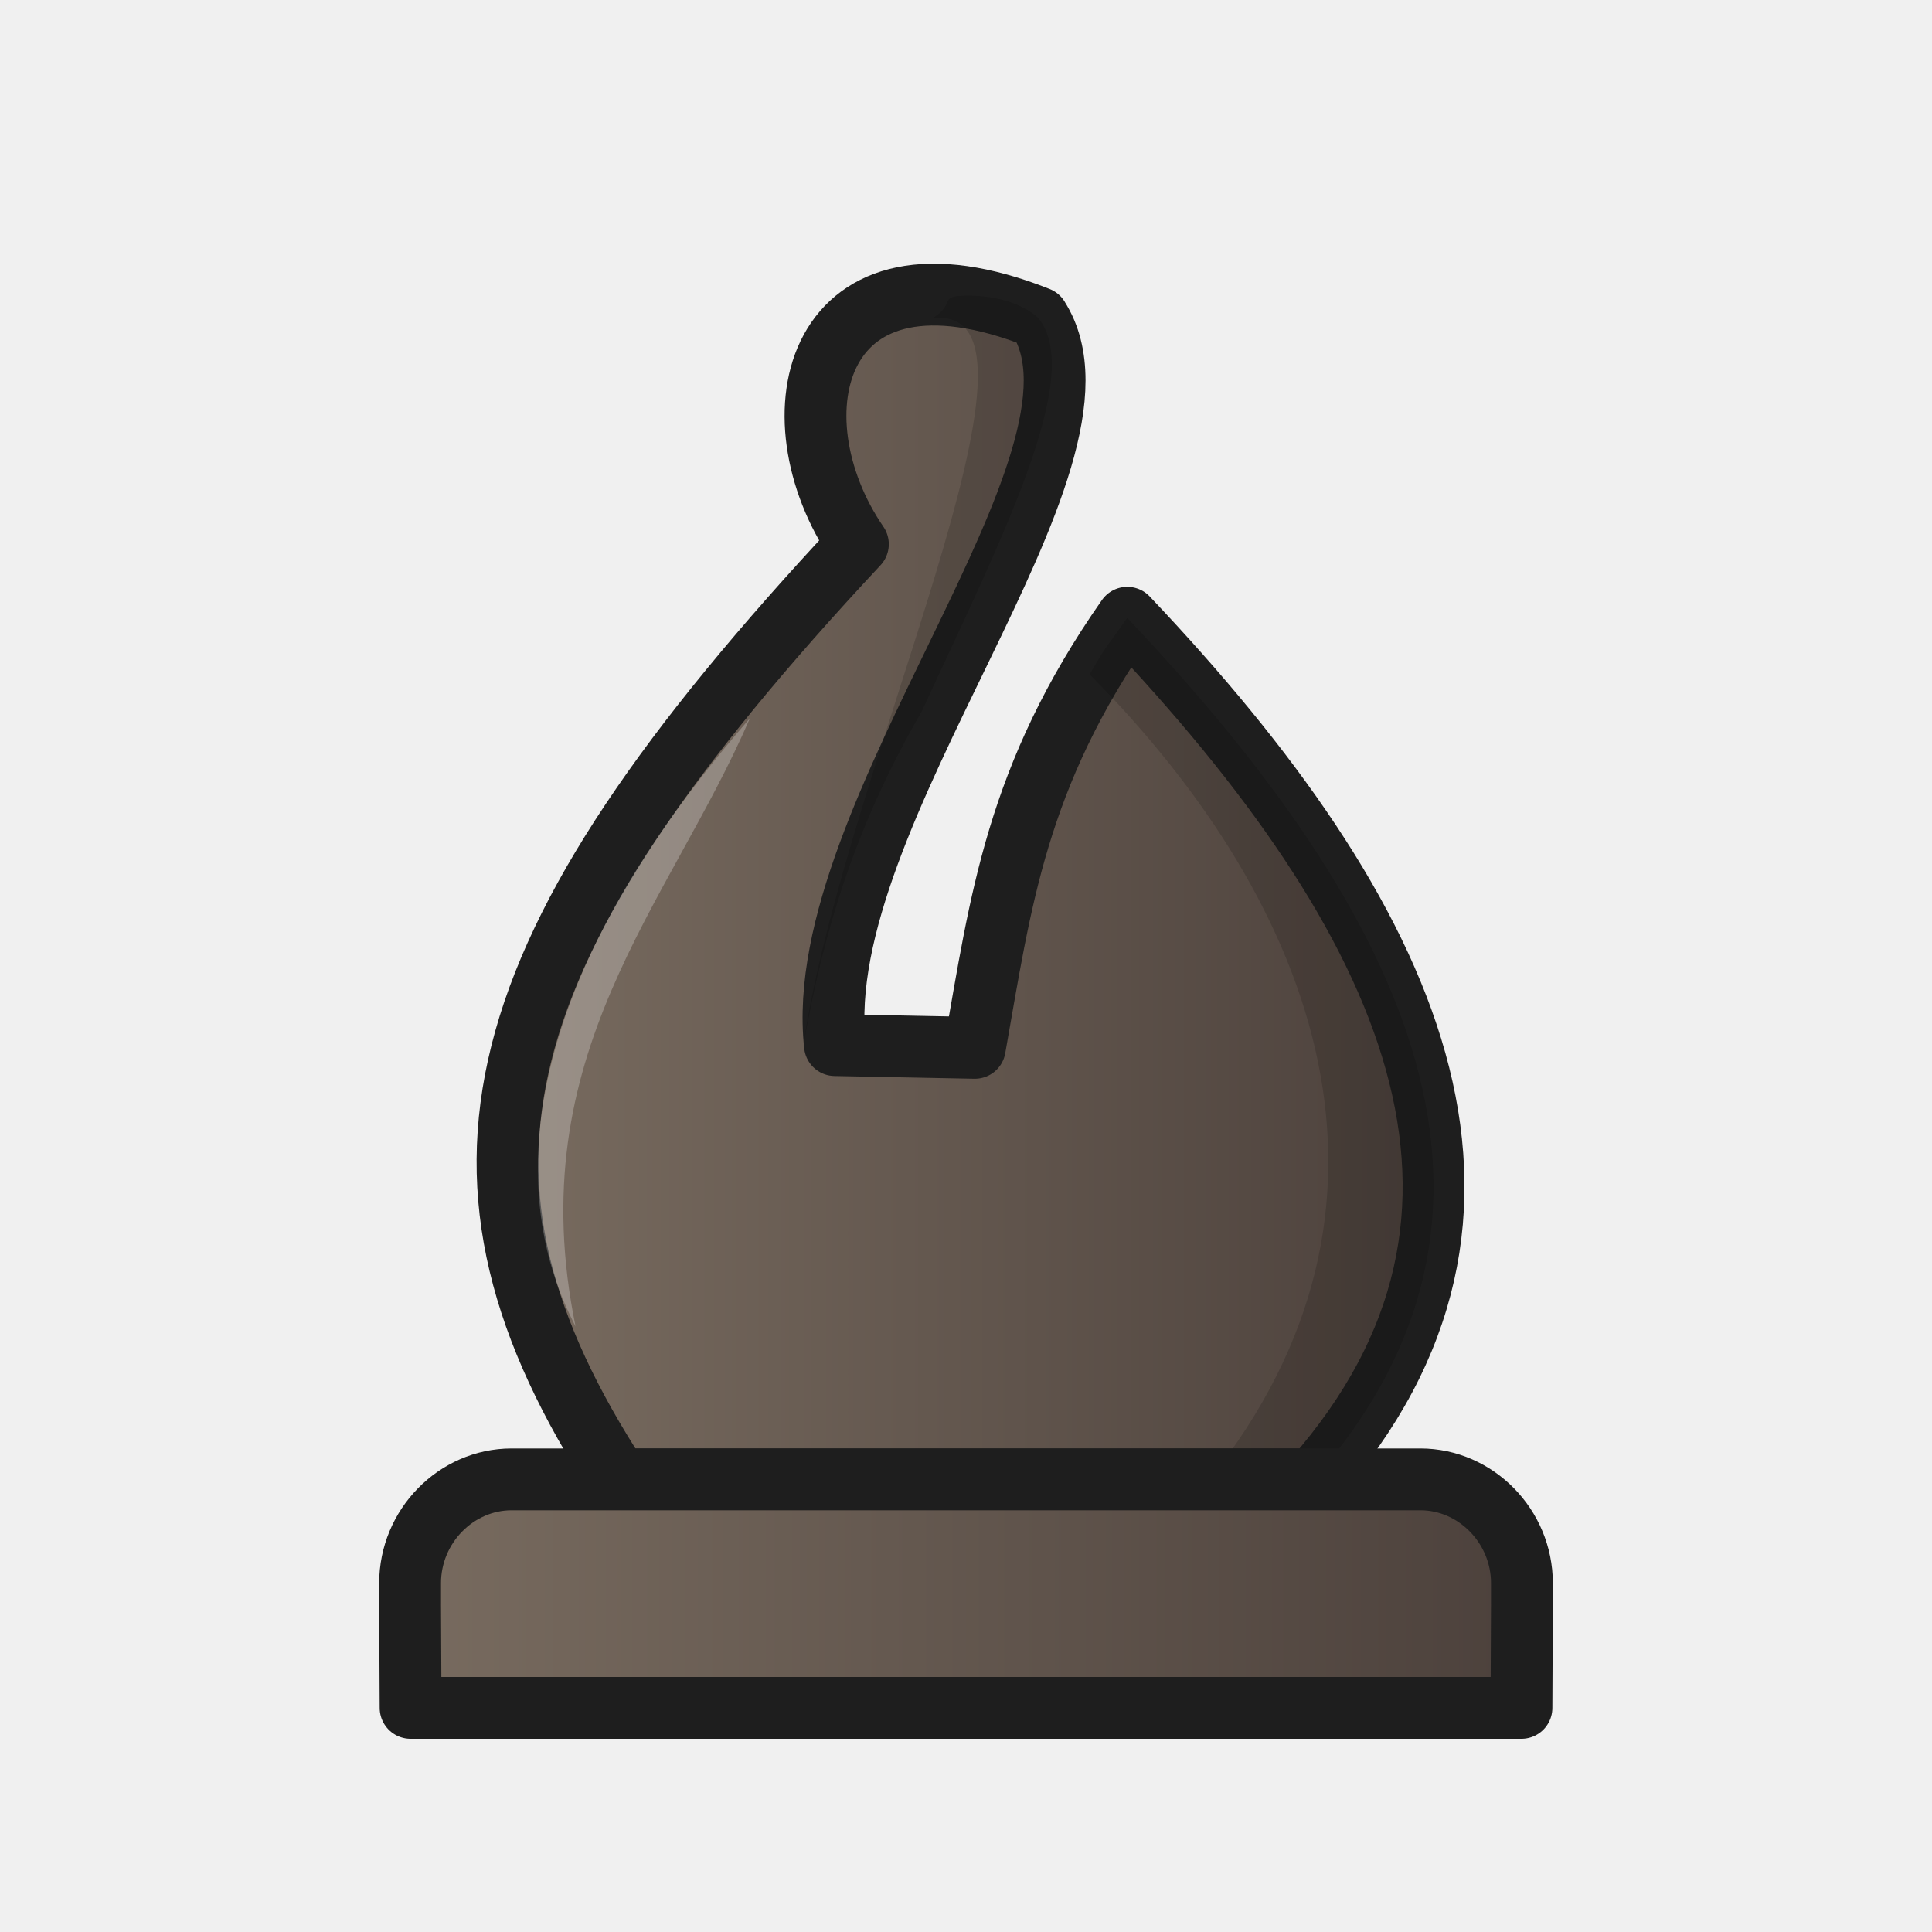
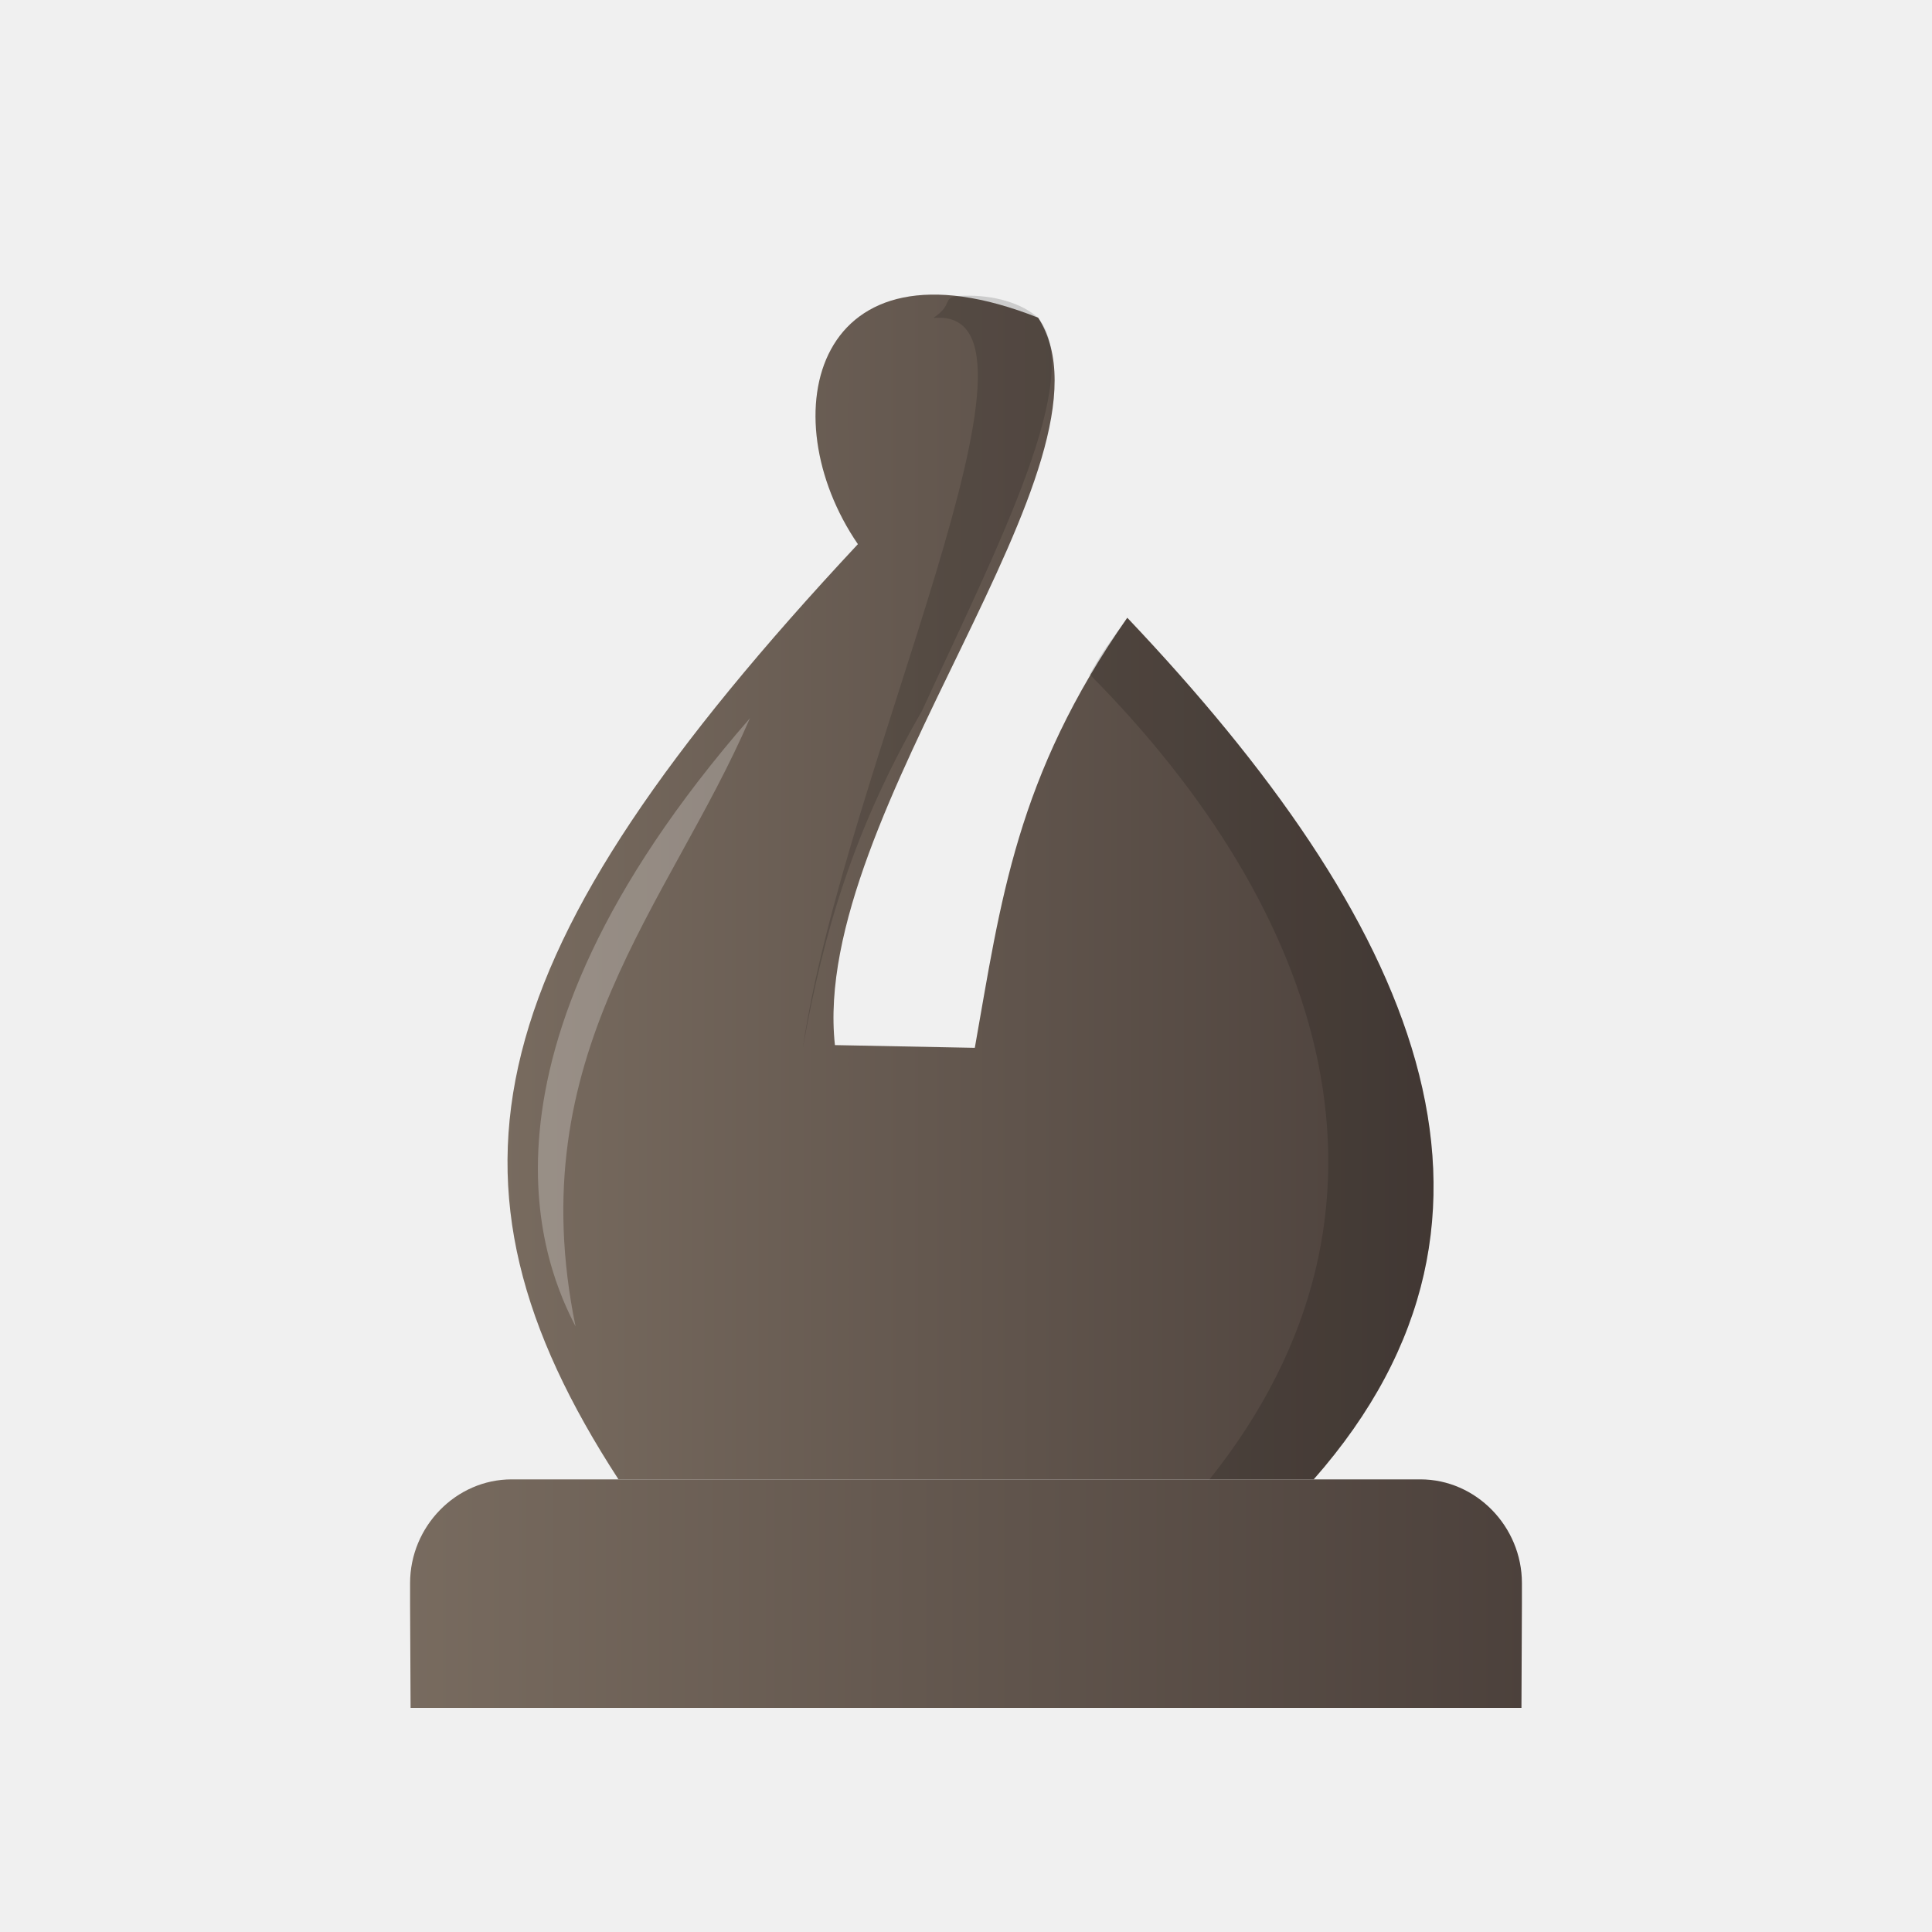
<svg xmlns="http://www.w3.org/2000/svg" xmlns:xlink="http://www.w3.org/1999/xlink" width="50mm" height="50mm" fill-rule="evenodd" clip-rule="evenodd" image-rendering="optimizeQuality" shape-rendering="geometricPrecision" text-rendering="geometricPrecision" viewBox="0 0 50 50">
  <defs>
    <linearGradient xlink:href="#a" id="b" x1="3341.2" x2="3366.2" y1="-469.28" y2="-469.28" gradientTransform="matrix(1.019 0 0 1.0751 -3392.3 527.45)" gradientUnits="userSpaceOnUse" />
    <linearGradient id="a">
      <stop offset="0" stop-color="#796c60" />
      <stop offset="1" stop-color="#4b403b" />
    </linearGradient>
    <linearGradient xlink:href="#a" id="c" x1="-177.63" x2="-151.24" y1="156.68" y2="156.68" gradientTransform="matrix(1.1509 0 0 1.1499 214.24 -138.92)" gradientUnits="userSpaceOnUse" />
  </defs>
-   <path fill="url(#b)" stroke="#1e1e1e" stroke-linejoin="round" stroke-width="1.6" d="M26.87 8.223c-5.797-2.298-6.952 2.527-4.668 5.86-9.898 10.6-11.253 16.425-6.195 24.204h17.99c6.084-6.912 2.558-14.515-4.823-22.3-2.883 4.119-3.274 7.35-3.946 11.131l-3.62-.071c-.66-6.006 7.622-15.14 5.261-18.823z" />
+   <path fill="url(#b)" d="M26.87 8.223c-5.797-2.298-6.952 2.527-4.668 5.86-9.898 10.6-11.253 16.425-6.195 24.204h17.99c6.084-6.912 2.558-14.515-4.823-22.3-2.883 4.119-3.274 7.35-3.946 11.131l-3.62-.071c-.66-6.006 7.622-15.14 5.261-18.823z" />
  <path d="M24.933 7.654c-.625.02-.207.197-.771.567 0 .003.01.006.01.008 3.582-.311-2.369 11.772-3.394 18.894.536-3.014 1.325-5.68 3.082-8.725 2.003-4.351 4.237-8.681 3.008-10.169-.411-.38-1.144-.601-1.934-.575zm4.24 8.338c-.6.856-.517.67-.972 1.462 6.004 6.049 8.728 13.787 3.097 20.838h2.696c6.085-6.912 2.56-14.515-4.822-22.3z" opacity=".15" />
-   <path fill="url(#c)" stroke="#1e1e1e" stroke-linecap="round" stroke-linejoin="round" stroke-width="1.6" d="M13.24 38.286c-1.437 0-2.627 1.216-2.627 2.685v.545l.013 2.684h28.749l.012-2.684v-.545c0-1.468-1.19-2.685-2.627-2.685H25z" />
+   <path fill="url(#c)" d="M13.24 38.286c-1.437 0-2.627 1.216-2.627 2.685v.545l.013 2.684h28.749l.012-2.684v-.545c0-1.468-1.19-2.685-2.627-2.685H25z" />
  <path fill="#fff" d="M14.895 34.327c-.716-1.396-3.266-6.812 4.513-15.739-2.1 4.86-5.958 8.69-4.513 15.739" opacity=".25" />
</svg>
